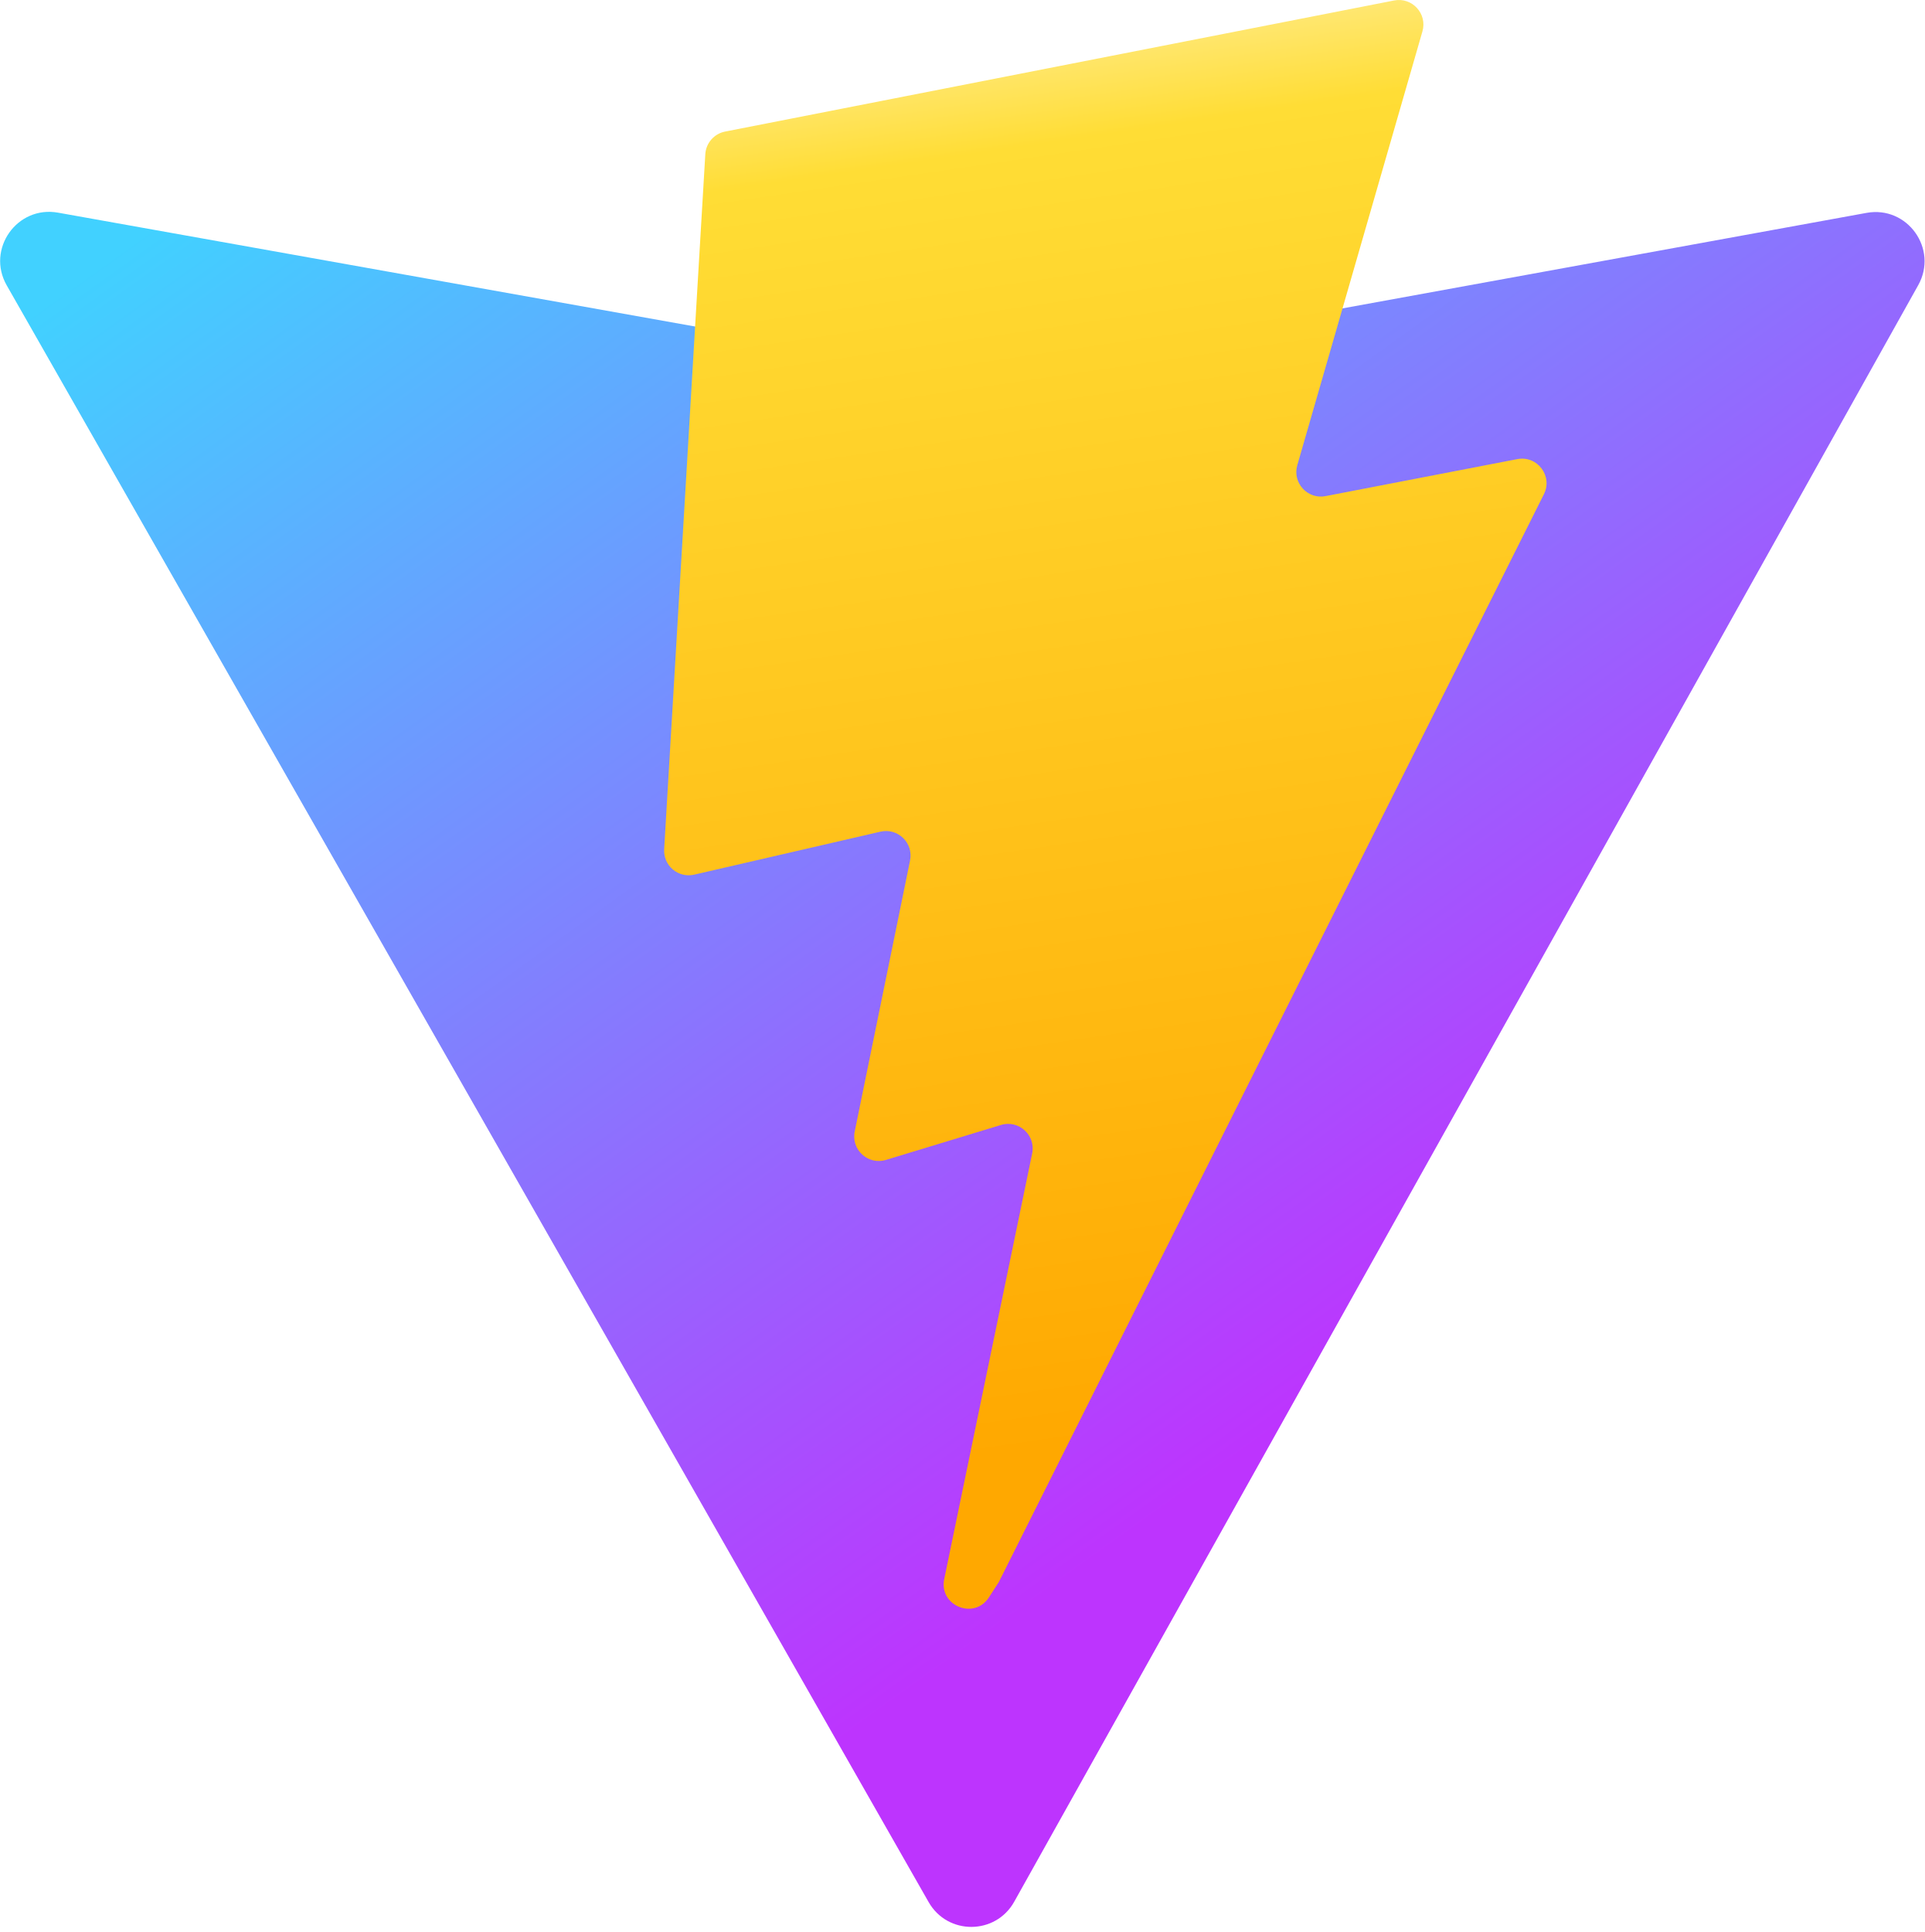
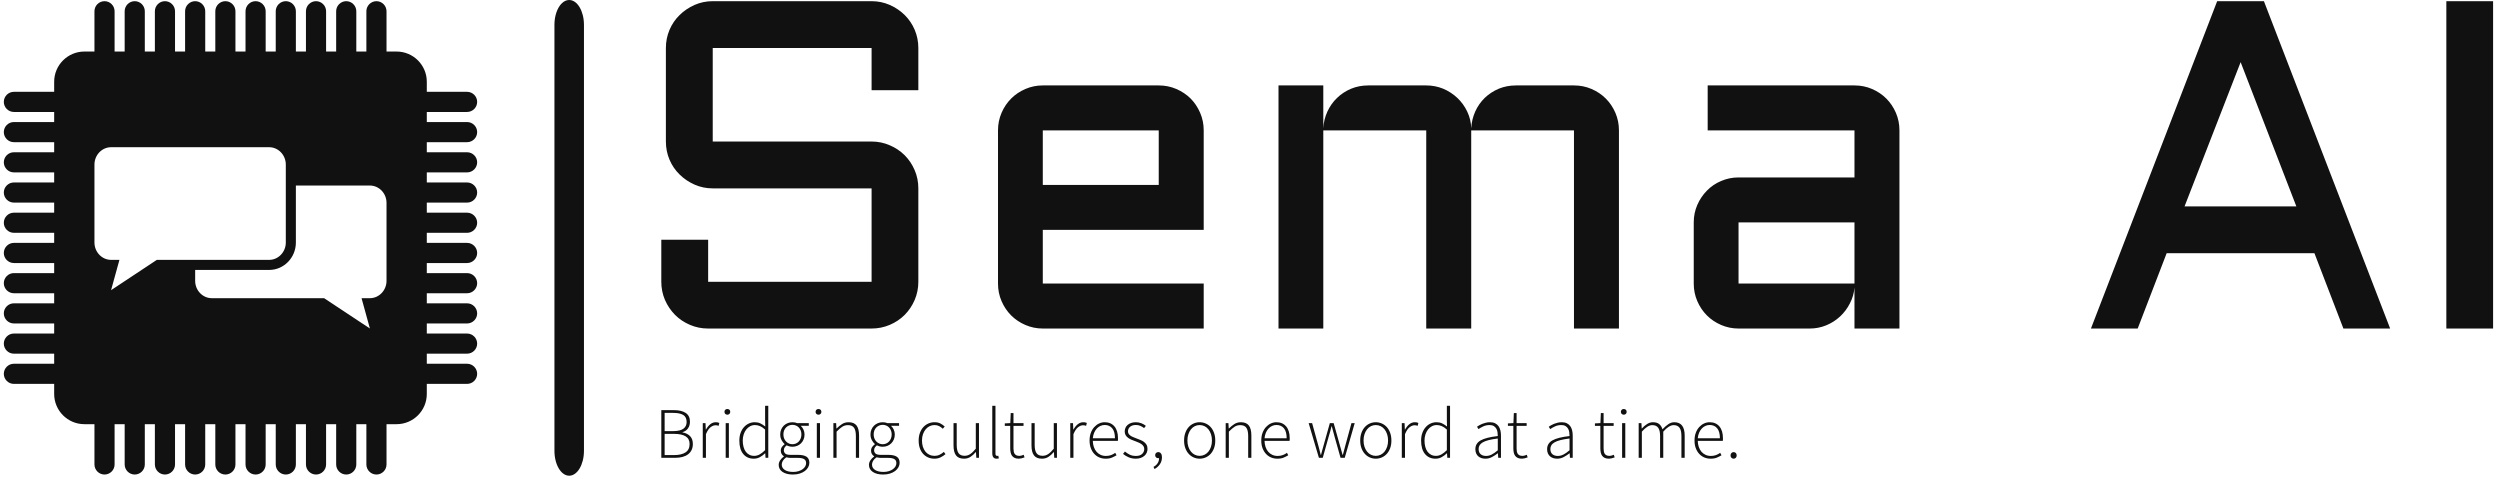
- <svg xmlns="http://www.w3.org/2000/svg" aria-hidden="true" role="img" class="iconify iconify--logos" width="31.88" height="32" preserveAspectRatio="xMidYMid meet" viewBox="0 0 256 257">
-   <defs>
-     <linearGradient id="IconifyId1813088fe1fbc01fb466" x1="-.828%" x2="57.636%" y1="7.652%" y2="78.411%">
-       <stop offset="0%" stop-color="#41D1FF" />
-       <stop offset="100%" stop-color="#BD34FE" />
-     </linearGradient>
-     <linearGradient id="IconifyId1813088fe1fbc01fb467" x1="43.376%" x2="50.316%" y1="2.242%" y2="89.03%">
-       <stop offset="0%" stop-color="#FFEA83" />
-       <stop offset="8.333%" stop-color="#FFDD35" />
-       <stop offset="100%" stop-color="#FFA800" />
-     </linearGradient>
-   </defs>
-   <path fill="url(#IconifyId1813088fe1fbc01fb466)" d="M255.153 37.938L134.897 252.976c-2.483 4.44-8.862 4.466-11.382.048L.875 37.958c-2.746-4.814 1.371-10.646 6.827-9.67l120.385 21.517a6.537 6.537 0 0 0 2.322-.004l117.867-21.483c5.438-.991 9.574 4.796 6.877 9.62Z" />
-   <path fill="url(#IconifyId1813088fe1fbc01fb467)" d="M185.432.063L96.44 17.501a3.268 3.268 0 0 0-2.634 3.014l-5.474 92.456a3.268 3.268 0 0 0 3.997 3.378l24.777-5.718c2.318-.535 4.413 1.507 3.936 3.838l-7.361 36.047c-.495 2.426 1.782 4.5 4.151 3.78l15.304-4.649c2.372-.72 4.652 1.36 4.15 3.788l-11.698 56.621c-.732 3.542 3.979 5.473 5.943 2.437l1.313-2.028l72.516-144.72c1.215-2.423-.88-5.186-3.54-4.672l-25.505 4.922c-2.396.462-4.435-1.77-3.759-4.114l16.646-57.705c.677-2.35-1.37-4.583-3.769-4.113Z" />
+ <svg xmlns="http://www.w3.org/2000/svg" version="1.1" width="1500" height="287" viewBox="0 0 1500 287">
+   <g transform="matrix(1,0,0,1,-0.9090909,-0.7853381)">
+     <svg viewBox="0 0 396 76" data-background-color="#ffffff" preserveAspectRatio="xMidYMid meet" height="287" width="1500">
+       <g id="tight-bounds" transform="matrix(1,0,0,1,0.24,0.2079641)">
+         <svg viewBox="0 0 395.52 75.584" height="75.584" width="395.52">
+           <g>
+             <svg viewBox="0 0 537.462 102.709" height="75.584" width="395.52">
+               <g>
+                 <rect width="6.374" height="102.709" x="118.883" y="0" fill="#111111" opacity="1" stroke-width="0" stroke="transparent" fill-opacity="1" class="rect-yte-0" data-fill-palette-color="primary" rx="1%" id="yte-0" data-palette-color="#111111" />
+               </g>
+               <g transform="matrix(1,0,0,1,141.9417,0.2554955)">
+                 <svg viewBox="0 0 395.52 102.198" height="102.198" width="395.52">
+                   <g id="textblocktransform">
+                     <svg viewBox="0 0 395.52 102.198" height="102.198" width="395.52" id="textblock">
+                       <g>
+                         <svg viewBox="0 0 395.52 70.676" height="70.676" width="395.52">
+                           <g transform="matrix(1,0,0,1,0,0)">
+                             <svg width="395.52" viewBox="4 -35.01 195.91 35.01" height="70.676" data-palette-color="#111111">
+                               <path d="M26.49-14.99L9.5-14.99Q8.47-14.99 7.56-15.39 6.64-15.8 5.96-16.47 5.27-17.14 4.88-18.05 4.49-18.97 4.49-20L4.49-20 4.49-30Q4.49-31.03 4.88-31.95 5.27-32.86 5.96-33.53 6.64-34.2 7.56-34.61 8.47-35.01 9.5-35.01L9.5-35.01 26.49-35.01Q27.51-35.01 28.43-34.61 29.35-34.2 30.03-33.53 30.71-32.86 31.1-31.95 31.49-31.03 31.49-30L31.49-30 31.49-25.49 26.49-25.49 26.49-30 9.5-30 9.5-20 26.49-20Q27.51-20 28.43-19.6 29.35-19.21 30.03-18.53 30.71-17.85 31.1-16.93 31.49-16.02 31.49-14.99L31.49-14.99 31.49-5Q31.49-3.98 31.1-3.06 30.71-2.15 30.03-1.46 29.35-0.78 28.43-0.39 27.51 0 26.49 0L26.49 0 9.01 0Q7.98 0 7.07-0.39 6.15-0.78 5.47-1.46 4.79-2.15 4.39-3.06 4-3.98 4-5L4-5 4-9.5 9.01-9.5 9.01-5 26.49-5 26.49-14.99ZM62.01-21.19L62.01-10.55 44.8-10.55 44.8-4.81 62.01-4.81 62.01 0 44.8 0Q43.82 0 42.94-0.38 42.06-0.76 41.42-1.4 40.77-2.05 40.39-2.93 40.01-3.81 40.01-4.81L40.01-4.81 40.01-21.19Q40.01-22.19 40.39-23.07 40.77-23.95 41.42-24.6 42.06-25.24 42.94-25.62 43.82-26 44.8-26L44.8-26 57.2-26Q58.2-26 59.08-25.62 59.96-25.24 60.61-24.6 61.25-23.95 61.63-23.07 62.01-22.19 62.01-21.19L62.01-21.19ZM57.2-21.19L44.8-21.19 44.8-15.36 57.2-15.36 57.2-21.19ZM101.61-21.19L90.62-21.19 90.62 0 85.81 0 85.81-21.19 74.8-21.19 74.8 0 70.01 0 70.01-26 74.8-26 74.8-21.41Q74.85-22.36 75.24-23.21 75.63-24.05 76.28-24.67 76.92-25.29 77.78-25.65 78.63-26 79.61-26L79.61-26 85.81-26Q86.76-26 87.62-25.65 88.47-25.29 89.13-24.67 89.79-24.05 90.19-23.21 90.6-22.36 90.62-21.41L90.62-21.41Q90.67-22.36 91.05-23.21 91.43-24.05 92.07-24.67 92.72-25.29 93.57-25.65 94.43-26 95.41-26L95.41-26 101.61-26Q102.61-26 103.49-25.62 104.37-25.24 105.01-24.6 105.66-23.95 106.04-23.07 106.42-22.19 106.42-21.19L106.42-21.19 106.42 0 101.61 0 101.61-21.19ZM114.42-4.81L114.42-11.35Q114.42-12.35 114.8-13.22 115.18-14.09 115.83-14.75 116.47-15.41 117.35-15.78 118.23-16.16 119.21-16.16L119.21-16.16 131.61-16.16 131.61-21.19 115.91-21.19 115.91-26 131.61-26Q132.61-26 133.49-25.62 134.37-25.24 135.01-24.6 135.66-23.95 136.04-23.07 136.42-22.19 136.42-21.19L136.42-21.19 136.42 0 131.61 0 131.61-4.39Q131.54-3.49 131.12-2.69 130.71-1.88 130.06-1.28 129.41-0.68 128.58-0.34 127.75 0 126.82 0L126.82 0 119.21 0Q118.23 0 117.35-0.38 116.47-0.76 115.83-1.4 115.18-2.05 114.8-2.93 114.42-3.81 114.42-4.81L114.42-4.81ZM119.21-11.35L119.21-4.81 131.61-4.81 131.61-11.35 119.21-11.35ZM170.4-35.01L175.4-35.01 188.9 0 183.9 0 180.8-8.06 165-8.06 161.9 0 156.9 0 170.4-35.01ZM172.91-28.49L166.91-13.06 178.87-13.06 172.91-28.49ZM194.91-35.01L199.91-35.01 199.91 0 194.91 0 194.91-35.01Z" opacity="1" transform="matrix(1,0,0,1,0,0)" fill="#111111" class="wordmark-text-0" data-fill-palette-color="primary" id="text-0" />
+                             </svg>
+                           </g>
+                         </svg>
+                       </g>
+                       <g transform="matrix(1,0,0,1,0,87.36103)">
+                         <svg viewBox="0 0 232.21 14.837" height="14.837" width="232.21">
+                           <g transform="matrix(1,0,0,1,0,0)">
+                             <svg width="232.21" viewBox="4.85 -35.95 743.31 47.5" height="14.837" data-palette-color="#111111">
+                               <path d="M14.4 0L4.85 0 4.85-32.95 13.75-32.95Q18.75-32.95 21.7-31.03 24.65-29.1 24.65-24.95L24.65-24.95Q24.65-22.35 23.35-20.43 22.05-18.5 19.55-17.75L19.55-17.75 19.55-17.55Q22.75-17 24.7-15.03 26.65-13.05 26.65-9.6L26.65-9.6Q26.65-7.2 25.78-5.4 24.9-3.6 23.3-2.4 21.7-1.2 19.45-0.6 17.2 0 14.4 0L14.4 0ZM7.15-31.05L7.15-18.45 12.85-18.45Q17.9-18.45 20.13-20.13 22.35-21.8 22.35-24.7L22.35-24.7Q22.35-28.2 20-29.63 17.65-31.05 13.1-31.05L13.1-31.05 7.15-31.05ZM7.15-16.55L7.15-1.9 13.8-1.9Q18.75-1.9 21.58-3.75 24.4-5.6 24.4-9.55L24.4-9.55Q24.4-13.15 21.65-14.85 18.9-16.55 13.8-16.55L13.8-16.55 7.15-16.55ZM35.7 0L33.5 0 33.5-24 35.4-24 35.6-19.55 35.75-19.55Q36.95-21.8 38.67-23.2 40.4-24.6 42.55-24.6L42.55-24.6Q43.25-24.6 43.8-24.5 44.35-24.4 44.95-24.1L44.95-24.1 44.45-22.1Q43.85-22.35 43.4-22.43 42.95-22.5 42.25-22.5L42.25-22.5Q40.65-22.5 38.87-21.13 37.1-19.75 35.7-16.35L35.7-16.35 35.7 0ZM51.55 0L49.35 0 49.35-24 51.55-24 51.55 0ZM50.5-29.8L50.5-29.8Q49.65-29.8 49.07-30.35 48.5-30.9 48.5-31.75L48.5-31.75Q48.5-32.7 49.07-33.23 49.65-33.75 50.5-33.75L50.5-33.75Q51.35-33.75 51.92-33.23 52.5-32.7 52.5-31.75L52.5-31.75Q52.5-30.9 51.92-30.35 51.35-29.8 50.5-29.8ZM68.74 0.6L68.74 0.6Q64.19 0.6 61.49-2.63 58.79-5.85 58.79-11.95L58.79-11.95Q58.79-14.85 59.64-17.2 60.49-19.55 61.97-21.2 63.44-22.85 65.37-23.73 67.29-24.6 69.44-24.6L69.44-24.6Q71.64-24.6 73.27-23.83 74.89-23.05 76.69-21.65L76.69-21.65 76.59-26.05 76.59-35.95 78.79-35.95 78.79 0 76.89 0 76.69-3.1 76.54-3.1Q75.09-1.65 73.12-0.53 71.14 0.6 68.74 0.6ZM69.04-1.35L69.04-1.35Q71.04-1.35 72.87-2.38 74.69-3.4 76.59-5.3L76.59-5.3 76.59-19.55Q74.69-21.25 73.02-21.95 71.34-22.65 69.59-22.65L69.59-22.65Q67.79-22.65 66.24-21.83 64.69-21 63.57-19.58 62.44-18.15 61.79-16.18 61.14-14.2 61.14-11.95L61.14-11.95Q61.14-9.55 61.67-7.6 62.19-5.65 63.19-4.28 64.19-2.9 65.67-2.13 67.14-1.35 69.04-1.35ZM95.84 11.55L95.84 11.55Q91.29 11.55 88.64 9.75 85.99 7.95 85.99 4.9L85.99 4.9Q85.99 3.3 86.94 1.8 87.89 0.3 89.54-0.9L89.54-0.9 89.54-1.1Q88.64-1.65 88.04-2.6 87.44-3.55 87.44-4.95L87.44-4.95Q87.44-6.55 88.34-7.68 89.24-8.8 90.04-9.35L90.04-9.35 90.04-9.55Q88.89-10.55 87.97-12.25 87.04-13.95 87.04-16.15L87.04-16.15Q87.04-18 87.69-19.55 88.34-21.1 89.49-22.23 90.64-23.35 92.19-23.98 93.74-24.6 95.49-24.6L95.49-24.6Q96.49-24.6 97.29-24.43 98.09-24.25 98.64-24L98.64-24 106.79-24 106.79-22.15 101.19-22.15Q102.34-21.15 103.09-19.58 103.84-18 103.84-16.1L103.84-16.1Q103.84-14.25 103.19-12.7 102.54-11.15 101.42-10.03 100.29-8.9 98.77-8.28 97.24-7.65 95.49-7.65L95.49-7.65Q94.49-7.65 93.42-7.9 92.34-8.15 91.49-8.65L91.49-8.65Q90.69-8 90.12-7.2 89.54-6.4 89.54-5.2L89.54-5.2Q89.54-3.9 90.49-2.98 91.44-2.05 94.14-2.05L94.14-2.05 99.29-2.05Q103.34-2.05 105.27-0.73 107.19 0.6 107.19 3.45L107.19 3.45Q107.19 5 106.39 6.48 105.59 7.95 104.12 9.08 102.64 10.2 100.54 10.88 98.44 11.55 95.84 11.55ZM95.49-9.4L95.49-9.4Q96.74-9.4 97.87-9.88 98.99-10.35 99.84-11.25 100.69-12.15 101.19-13.4 101.69-14.65 101.69-16.15L101.69-16.15Q101.69-17.65 101.19-18.9 100.69-20.15 99.87-21 99.04-21.85 97.89-22.33 96.74-22.8 95.49-22.8L95.49-22.8Q94.19-22.8 93.07-22.33 91.94-21.85 91.09-21 90.24-20.15 89.74-18.93 89.24-17.7 89.24-16.15L89.24-16.15Q89.24-14.65 89.74-13.4 90.24-12.15 91.12-11.25 91.99-10.35 93.12-9.88 94.24-9.4 95.49-9.4ZM96.09 9.75L96.09 9.75Q98.09 9.75 99.74 9.22 101.39 8.7 102.54 7.85 103.69 7 104.32 5.93 104.94 4.85 104.94 3.7L104.94 3.7Q104.94 1.7 103.52 0.88 102.09 0.05 99.39 0.05L99.39 0.05 94.24 0.05Q93.84 0.05 93.02-0.03 92.19-0.1 91.24-0.35L91.24-0.35Q89.59 0.8 88.84 2.1 88.09 3.4 88.09 4.7L88.09 4.7Q88.09 6.95 90.17 8.35 92.24 9.75 96.09 9.75ZM114.54 0L112.34 0 112.34-24 114.54-24 114.54 0ZM113.49-29.8L113.49-29.8Q112.64-29.8 112.06-30.35 111.49-30.9 111.49-31.75L111.49-31.75Q111.49-32.7 112.06-33.23 112.64-33.75 113.49-33.75L113.49-33.75Q114.34-33.75 114.91-33.23 115.49-32.7 115.49-31.75L115.49-31.75Q115.49-30.9 114.91-30.35 114.34-29.8 113.49-29.8ZM125.99 0L123.79 0 123.79-24 125.69-24 125.89-20.3 126.04-20.3Q127.89-22.15 129.84-23.38 131.79-24.6 134.29-24.6L134.29-24.6Q138.04-24.6 139.79-22.35 141.54-20.1 141.54-15.4L141.54-15.4 141.54 0 139.34 0 139.34-15.1Q139.34-18.95 138.06-20.78 136.79-22.6 133.84-22.6L133.84-22.6Q131.69-22.6 129.94-21.48 128.19-20.35 125.99-18.1L125.99-18.1 125.99 0ZM158.23 11.55L158.23 11.55Q153.68 11.55 151.03 9.75 148.38 7.95 148.38 4.9L148.38 4.9Q148.38 3.3 149.33 1.8 150.28 0.3 151.93-0.9L151.93-0.9 151.93-1.1Q151.03-1.65 150.43-2.6 149.83-3.55 149.83-4.95L149.83-4.95Q149.83-6.55 150.73-7.68 151.63-8.8 152.43-9.35L152.43-9.35 152.43-9.55Q151.28-10.55 150.36-12.25 149.43-13.95 149.43-16.15L149.43-16.15Q149.43-18 150.08-19.55 150.73-21.1 151.88-22.23 153.03-23.35 154.58-23.98 156.13-24.6 157.88-24.6L157.88-24.6Q158.88-24.6 159.68-24.43 160.48-24.25 161.03-24L161.03-24 169.18-24 169.18-22.15 163.58-22.15Q164.73-21.15 165.48-19.58 166.23-18 166.23-16.1L166.23-16.1Q166.23-14.25 165.58-12.7 164.93-11.15 163.81-10.03 162.68-8.9 161.16-8.28 159.63-7.65 157.88-7.65L157.88-7.65Q156.88-7.65 155.81-7.9 154.73-8.15 153.88-8.65L153.88-8.65Q153.08-8 152.51-7.2 151.93-6.4 151.93-5.2L151.93-5.2Q151.93-3.9 152.88-2.98 153.83-2.05 156.53-2.05L156.53-2.05 161.68-2.05Q165.73-2.05 167.66-0.73 169.58 0.6 169.58 3.45L169.58 3.45Q169.58 5 168.78 6.48 167.98 7.95 166.51 9.08 165.03 10.2 162.93 10.88 160.83 11.55 158.23 11.55ZM157.88-9.4L157.88-9.4Q159.13-9.4 160.26-9.88 161.38-10.35 162.23-11.25 163.08-12.15 163.58-13.4 164.08-14.65 164.08-16.15L164.08-16.15Q164.08-17.65 163.58-18.9 163.08-20.15 162.26-21 161.43-21.85 160.28-22.33 159.13-22.8 157.88-22.8L157.88-22.8Q156.58-22.8 155.46-22.33 154.33-21.85 153.48-21 152.63-20.15 152.13-18.93 151.63-17.7 151.63-16.15L151.63-16.15Q151.63-14.65 152.13-13.4 152.63-12.15 153.51-11.25 154.38-10.35 155.51-9.88 156.63-9.4 157.88-9.4ZM158.48 9.75L158.48 9.75Q160.48 9.75 162.13 9.22 163.78 8.7 164.93 7.85 166.08 7 166.71 5.93 167.33 4.85 167.33 3.7L167.33 3.7Q167.33 1.7 165.91 0.88 164.48 0.05 161.78 0.05L161.78 0.05 156.63 0.05Q156.23 0.05 155.41-0.03 154.58-0.1 153.63-0.35L153.63-0.35Q151.98 0.8 151.23 2.1 150.48 3.4 150.48 4.7L150.48 4.7Q150.48 6.95 152.56 8.35 154.63 9.75 158.48 9.75ZM193.63 0.6L193.63 0.6Q191.28 0.6 189.3-0.25 187.33-1.1 185.85-2.7 184.38-4.3 183.55-6.63 182.73-8.95 182.73-11.95L182.73-11.95Q182.73-14.95 183.63-17.32 184.53-19.7 186.03-21.3 187.53-22.9 189.5-23.75 191.48-24.6 193.68-24.6L193.68-24.6Q196.18-24.6 197.83-23.7 199.48-22.8 200.73-21.65L200.73-21.65 199.43-20.1Q198.28-21.2 196.88-21.93 195.48-22.65 193.73-22.65L193.73-22.65Q191.88-22.65 190.3-21.88 188.73-21.1 187.55-19.68 186.38-18.25 185.7-16.3 185.03-14.35 185.03-11.95L185.03-11.95Q185.03-9.6 185.65-7.65 186.28-5.7 187.4-4.3 188.53-2.9 190.15-2.13 191.78-1.35 193.73-1.35L193.73-1.35Q195.63-1.35 197.25-2.15 198.88-2.95 200.13-4.1L200.13-4.1 201.28-2.55Q199.73-1.2 197.83-0.3 195.93 0.6 193.63 0.6ZM214.08 0.6L214.08 0.6Q210.33 0.6 208.58-1.65 206.83-3.9 206.83-8.6L206.83-8.6 206.83-24 209.03-24 209.03-8.9Q209.03-5.05 210.3-3.23 211.58-1.4 214.48-1.4L214.48-1.4Q216.63-1.4 218.38-2.58 220.13-3.75 222.23-6.3L222.23-6.3 222.23-24 224.43-24 224.43 0 222.58 0 222.33-4 222.23-4Q220.48-1.9 218.53-0.65 216.58 0.6 214.08 0.6ZM236.57 0.6L236.57 0.6Q233.62 0.6 233.62-3.2L233.62-3.2 233.62-35.95 235.82-35.95 235.82-2.9Q235.82-2.1 236.12-1.73 236.42-1.35 236.87-1.35L236.87-1.35Q237.02-1.35 237.2-1.35 237.37-1.35 237.77-1.45L237.77-1.45 238.17 0.35Q237.82 0.45 237.47 0.53 237.12 0.6 236.57 0.6ZM252.02 0.6L252.02 0.6Q250.27 0.6 249.12 0.08 247.97-0.45 247.27-1.4 246.57-2.35 246.3-3.7 246.02-5.05 246.02-6.65L246.02-6.65 246.02-22.1 242.27-22.1 242.27-23.8 246.07-24 246.37-30.95 248.27-30.95 248.27-24 255.22-24 255.22-22.1 248.27-22.1 248.27-6.45Q248.27-5.3 248.45-4.38 248.62-3.45 249.07-2.78 249.52-2.1 250.3-1.73 251.07-1.35 252.32-1.35L252.32-1.35Q253.02-1.35 253.85-1.58 254.67-1.8 255.32-2.1L255.32-2.1 255.92-0.3Q254.87 0.1 253.82 0.35 252.77 0.6 252.02 0.6ZM267.97 0.6L267.97 0.6Q264.22 0.6 262.47-1.65 260.72-3.9 260.72-8.6L260.72-8.6 260.72-24 262.92-24 262.92-8.9Q262.92-5.05 264.19-3.23 265.47-1.4 268.37-1.4L268.37-1.4Q270.52-1.4 272.27-2.58 274.02-3.75 276.12-6.3L276.12-6.3 276.12-24 278.32-24 278.32 0 276.47 0 276.22-4 276.12-4Q274.37-1.9 272.42-0.65 270.47 0.6 267.97 0.6ZM289.72 0L287.52 0 287.52-24 289.42-24 289.62-19.55 289.77-19.55Q290.97-21.8 292.69-23.2 294.42-24.6 296.56-24.6L296.56-24.6Q297.27-24.6 297.81-24.5 298.37-24.4 298.97-24.1L298.97-24.1 298.47-22.1Q297.87-22.35 297.42-22.43 296.97-22.5 296.27-22.5L296.27-22.5Q294.67-22.5 292.89-21.13 291.12-19.75 289.72-16.35L289.72-16.35 289.72 0ZM311.96 0.6L311.96 0.6Q309.66 0.6 307.64-0.25 305.61-1.1 304.11-2.73 302.61-4.35 301.74-6.68 300.86-9 300.86-11.95L300.86-11.95Q300.86-14.9 301.74-17.25 302.61-19.6 304.09-21.23 305.56-22.85 307.44-23.73 309.31-24.6 311.31-24.6L311.31-24.6Q315.61-24.6 318.06-21.7 320.51-18.8 320.51-13.5L320.51-13.5Q320.51-13.05 320.51-12.6 320.51-12.15 320.41-11.7L320.41-11.7 303.11-11.7Q303.16-9.45 303.81-7.53 304.46-5.6 305.64-4.23 306.81-2.85 308.46-2.08 310.11-1.3 312.16-1.3L312.16-1.3Q314.11-1.3 315.69-1.88 317.26-2.45 318.61-3.45L318.61-3.45 319.51-1.75Q318.06-0.9 316.34-0.15 314.61 0.6 311.96 0.6ZM303.11-13.5L303.11-13.5 318.41-13.5Q318.41-18.15 316.51-20.43 314.61-22.7 311.36-22.7L311.36-22.7Q309.81-22.7 308.41-22.08 307.01-21.45 305.89-20.25 304.76-19.05 304.04-17.35 303.31-15.65 303.11-13.5ZM332.81 0.6L332.81 0.6Q330.11 0.6 327.86-0.38 325.61-1.35 324.01-2.7L324.01-2.7 325.31-4.35Q326.86-3.05 328.61-2.18 330.36-1.3 332.96-1.3L332.96-1.3Q335.81-1.3 337.24-2.73 338.66-4.15 338.66-6.05L338.66-6.05Q338.66-7.15 338.14-8 337.61-8.85 336.76-9.45 335.91-10.05 334.89-10.5 333.86-10.95 332.81-11.35L332.81-11.35Q331.46-11.85 330.09-12.4 328.71-12.95 327.61-13.73 326.51-14.5 325.84-15.58 325.16-16.65 325.16-18.2L325.16-18.2Q325.16-19.5 325.66-20.68 326.16-21.85 327.16-22.73 328.16-23.6 329.59-24.1 331.01-24.6 332.91-24.6L332.91-24.6Q334.81-24.6 336.64-23.9 338.46-23.2 339.76-22.1L339.76-22.1 338.56-20.55Q337.36-21.45 336.01-22.08 334.66-22.7 332.81-22.7L332.81-22.7Q331.41-22.7 330.41-22.33 329.41-21.95 328.74-21.35 328.06-20.75 327.74-19.95 327.41-19.15 327.41-18.35L327.41-18.35Q327.41-17.3 327.89-16.57 328.36-15.85 329.16-15.3 329.96-14.75 330.99-14.33 332.01-13.9 333.06-13.5L333.06-13.5Q334.46-12.95 335.86-12.4 337.26-11.85 338.39-11.05 339.51-10.25 340.21-9.08 340.91-7.9 340.91-6.15L340.91-6.15Q340.91-4.8 340.39-3.58 339.86-2.35 338.81-1.43 337.76-0.5 336.26 0.05 334.76 0.6 332.81 0.6ZM345.76 7.75L345.76 7.75 345.06 6.25Q346.81 5.35 347.86 3.8 348.91 2.25 348.91 0.2L348.91 0.2Q348.71 0.25 348.31 0.25L348.31 0.25Q347.46 0.25 346.83-0.3 346.21-0.85 346.21-1.85L346.21-1.85Q346.21-2.85 346.86-3.4 347.51-3.95 348.36-3.95L348.36-3.95Q349.51-3.95 350.21-3 350.91-2.05 350.91-0.4L350.91-0.4Q350.91 2.35 349.46 4.45 348.01 6.55 345.76 7.75ZM376.95 0.6L376.95 0.6Q374.8 0.6 372.85-0.25 370.9-1.1 369.43-2.7 367.95-4.3 367.08-6.63 366.2-8.95 366.2-11.95L366.2-11.95Q366.2-14.95 367.08-17.32 367.95-19.7 369.43-21.3 370.9-22.9 372.85-23.75 374.8-24.6 376.95-24.6L376.95-24.6Q379.1-24.6 381.08-23.75 383.05-22.9 384.53-21.3 386-19.7 386.88-17.32 387.75-14.95 387.75-11.95L387.75-11.95Q387.75-8.95 386.88-6.63 386-4.3 384.53-2.7 383.05-1.1 381.08-0.25 379.1 0.6 376.95 0.6ZM376.95-1.35L376.95-1.35Q378.75-1.35 380.33-2.13 381.9-2.9 383.03-4.3 384.15-5.7 384.8-7.65 385.45-9.6 385.45-11.95L385.45-11.95Q385.45-14.35 384.8-16.3 384.15-18.25 383.03-19.68 381.9-21.1 380.33-21.88 378.75-22.65 376.95-22.65L376.95-22.65Q375.15-22.65 373.6-21.88 372.05-21.1 370.93-19.68 369.8-18.25 369.15-16.3 368.5-14.35 368.5-11.95L368.5-11.95Q368.5-9.6 369.15-7.65 369.8-5.7 370.93-4.3 372.05-2.9 373.6-2.13 375.15-1.35 376.95-1.35ZM397.15 0L394.95 0 394.95-24 396.85-24 397.05-20.3 397.2-20.3Q399.05-22.15 401-23.38 402.95-24.6 405.45-24.6L405.45-24.6Q409.2-24.6 410.95-22.35 412.7-20.1 412.7-15.4L412.7-15.4 412.7 0 410.5 0 410.5-15.1Q410.5-18.95 409.23-20.78 407.95-22.6 405-22.6L405-22.6Q402.85-22.6 401.1-21.48 399.35-20.35 397.15-18.1L397.15-18.1 397.15 0ZM430.65 0.6L430.65 0.6Q428.35 0.6 426.32-0.25 424.3-1.1 422.8-2.73 421.3-4.35 420.42-6.68 419.55-9 419.55-11.95L419.55-11.95Q419.55-14.9 420.42-17.25 421.3-19.6 422.77-21.23 424.25-22.85 426.12-23.73 428-24.6 430-24.6L430-24.6Q434.3-24.6 436.75-21.7 439.2-18.8 439.2-13.5L439.2-13.5Q439.2-13.05 439.2-12.6 439.2-12.15 439.1-11.7L439.1-11.7 421.8-11.7Q421.85-9.45 422.5-7.53 423.15-5.6 424.32-4.23 425.5-2.85 427.15-2.08 428.8-1.3 430.85-1.3L430.85-1.3Q432.8-1.3 434.37-1.88 435.95-2.45 437.3-3.45L437.3-3.45 438.2-1.75Q436.75-0.9 435.02-0.15 433.3 0.6 430.65 0.6ZM421.8-13.5L421.8-13.5 437.1-13.5Q437.1-18.15 435.2-20.43 433.3-22.7 430.05-22.7L430.05-22.7Q428.5-22.7 427.1-22.08 425.7-21.45 424.57-20.25 423.45-19.05 422.72-17.35 422-15.65 421.8-13.5ZM462.04 0L459.39 0 452.29-24 454.69-24 458.99-8.45Q459.44-6.8 459.84-5.23 460.24-3.65 460.64-2.05L460.64-2.05 460.84-2.05Q461.24-3.65 461.69-5.23 462.14-6.8 462.59-8.45L462.59-8.45 466.94-24 469.59-24 473.94-8.45Q474.39-6.8 474.84-5.23 475.29-3.65 475.74-2.05L475.74-2.05 475.94-2.05Q476.34-3.65 476.79-5.23 477.24-6.8 477.64-8.45L477.64-8.45 481.89-24 484.14-24 477.24 0 474.34 0 470.14-14.9Q469.59-16.65 469.22-18.32 468.84-20 468.29-21.75L468.29-21.75 468.09-21.75Q467.69-20 467.22-18.28 466.74-16.55 466.19-14.8L466.19-14.8 462.04 0ZM498.69 0.6L498.69 0.6Q496.54 0.6 494.59-0.25 492.64-1.1 491.17-2.7 489.69-4.3 488.82-6.63 487.94-8.95 487.94-11.95L487.94-11.95Q487.94-14.95 488.82-17.32 489.69-19.7 491.17-21.3 492.64-22.9 494.59-23.75 496.54-24.6 498.69-24.6L498.69-24.6Q500.84-24.6 502.82-23.75 504.79-22.9 506.27-21.3 507.74-19.7 508.62-17.32 509.49-14.95 509.49-11.95L509.49-11.95Q509.49-8.95 508.62-6.63 507.74-4.3 506.27-2.7 504.79-1.1 502.82-0.25 500.84 0.6 498.69 0.6ZM498.69-1.35L498.69-1.35Q500.49-1.35 502.07-2.13 503.64-2.9 504.77-4.3 505.89-5.7 506.54-7.65 507.19-9.6 507.19-11.95L507.19-11.95Q507.19-14.35 506.54-16.3 505.89-18.25 504.77-19.68 503.64-21.1 502.07-21.88 500.49-22.65 498.69-22.65L498.69-22.65Q496.89-22.65 495.34-21.88 493.79-21.1 492.67-19.68 491.54-18.25 490.89-16.3 490.24-14.35 490.24-11.95L490.24-11.95Q490.24-9.6 490.89-7.65 491.54-5.7 492.67-4.3 493.79-2.9 495.34-2.13 496.89-1.35 498.69-1.35ZM518.89 0L516.69 0 516.69-24 518.59-24 518.79-19.55 518.94-19.55Q520.14-21.8 521.86-23.2 523.59-24.6 525.74-24.6L525.74-24.6Q526.44-24.6 526.99-24.5 527.54-24.4 528.14-24.1L528.14-24.1 527.64-22.1Q527.04-22.35 526.59-22.43 526.14-22.5 525.44-22.5L525.44-22.5Q523.84-22.5 522.06-21.13 520.29-19.75 518.89-16.35L518.89-16.35 518.89 0ZM539.98 0.6L539.98 0.6Q535.43 0.6 532.73-2.63 530.03-5.85 530.03-11.95L530.03-11.95Q530.03-14.85 530.88-17.2 531.73-19.55 533.21-21.2 534.68-22.85 536.61-23.73 538.53-24.6 540.68-24.6L540.68-24.6Q542.88-24.6 544.51-23.83 546.13-23.05 547.93-21.65L547.93-21.65 547.83-26.05 547.83-35.95 550.03-35.95 550.03 0 548.13 0 547.93-3.1 547.78-3.1Q546.33-1.65 544.36-0.53 542.38 0.6 539.98 0.6ZM540.28-1.35L540.28-1.35Q542.28-1.35 544.11-2.38 545.93-3.4 547.83-5.3L547.83-5.3 547.83-19.55Q545.93-21.25 544.26-21.95 542.58-22.65 540.83-22.65L540.83-22.65Q539.03-22.65 537.48-21.83 535.93-21 534.81-19.58 533.68-18.15 533.03-16.18 532.38-14.2 532.38-11.95L532.38-11.95Q532.38-9.55 532.91-7.6 533.43-5.65 534.43-4.28 535.43-2.9 536.91-2.13 538.38-1.35 540.28-1.35ZM574.48 0.6L574.48 0.6Q573.03 0.6 571.78 0.2 570.53-0.2 569.58-1 568.63-1.8 568.08-3.05 567.53-4.3 567.53-6L567.53-6Q567.53-10 571.25-12.08 574.98-14.15 583.03-15.05L583.03-15.05Q583.03-16.4 582.83-17.78 582.63-19.15 581.98-20.23 581.33-21.3 580.23-21.98 579.13-22.65 577.33-22.65L577.33-22.65Q574.93-22.65 572.93-21.7 570.93-20.75 569.68-19.85L569.68-19.85 568.68-21.5Q569.33-21.95 570.25-22.5 571.18-23.05 572.33-23.5 573.48-23.95 574.83-24.28 576.18-24.6 577.63-24.6L577.63-24.6Q579.73-24.6 581.18-23.88 582.63-23.15 583.53-21.9 584.43-20.65 584.83-18.98 585.23-17.3 585.23-15.35L585.23-15.35 585.23 0 583.33 0 583.13-3.1 582.98-3.1Q581.13-1.65 579-0.53 576.88 0.6 574.48 0.6ZM574.88-1.3L574.88-1.3Q576.98-1.3 578.88-2.3 580.78-3.3 583.03-5.2L583.03-5.2 583.03-13.35Q579.33-12.9 576.78-12.25 574.23-11.6 572.68-10.7 571.13-9.8 570.45-8.65 569.78-7.5 569.78-6.1L569.78-6.1Q569.78-4.8 570.18-3.9 570.58-3 571.28-2.43 571.98-1.85 572.9-1.58 573.83-1.3 574.88-1.3ZM599.78 0.6L599.78 0.6Q598.03 0.6 596.88 0.08 595.73-0.45 595.03-1.4 594.33-2.35 594.05-3.7 593.78-5.05 593.78-6.65L593.78-6.65 593.78-22.1 590.03-22.1 590.03-23.8 593.83-24 594.13-30.95 596.03-30.95 596.03-24 602.98-24 602.98-22.1 596.03-22.1 596.03-6.45Q596.03-5.3 596.2-4.38 596.38-3.45 596.83-2.78 597.28-2.1 598.05-1.73 598.83-1.35 600.08-1.35L600.08-1.35Q600.78-1.35 601.6-1.58 602.43-1.8 603.08-2.1L603.08-2.1 603.68-0.3Q602.63 0.1 601.58 0.35 600.53 0.6 599.78 0.6ZM624.07 0.6L624.07 0.6Q622.62 0.6 621.37 0.2 620.12-0.2 619.17-1 618.22-1.8 617.67-3.05 617.12-4.3 617.12-6L617.12-6Q617.12-10 620.85-12.08 624.57-14.15 632.62-15.05L632.62-15.05Q632.62-16.4 632.42-17.78 632.22-19.15 631.57-20.23 630.92-21.3 629.82-21.98 628.72-22.65 626.92-22.65L626.92-22.65Q624.52-22.65 622.52-21.7 620.52-20.75 619.27-19.85L619.27-19.85 618.27-21.5Q618.92-21.95 619.85-22.5 620.77-23.05 621.92-23.5 623.07-23.95 624.42-24.28 625.77-24.6 627.22-24.6L627.22-24.6Q629.32-24.6 630.77-23.88 632.22-23.15 633.12-21.9 634.02-20.65 634.42-18.98 634.82-17.3 634.82-15.35L634.82-15.35 634.82 0 632.92 0 632.72-3.1 632.57-3.1Q630.72-1.65 628.6-0.53 626.47 0.6 624.07 0.6ZM624.47-1.3L624.47-1.3Q626.57-1.3 628.47-2.3 630.37-3.3 632.62-5.2L632.62-5.2 632.62-13.35Q628.92-12.9 626.37-12.25 623.82-11.6 622.27-10.7 620.72-9.8 620.05-8.65 619.37-7.5 619.37-6.1L619.37-6.1Q619.37-4.8 619.77-3.9 620.17-3 620.87-2.43 621.57-1.85 622.5-1.58 623.42-1.3 624.47-1.3ZM659.92 0.6L659.92 0.6Q658.17 0.6 657.02 0.08 655.87-0.45 655.17-1.4 654.47-2.35 654.19-3.7 653.92-5.05 653.92-6.65L653.92-6.65 653.92-22.1 650.17-22.1 650.17-23.8 653.97-24 654.27-30.95 656.17-30.95 656.17-24 663.12-24 663.12-22.1 656.17-22.1 656.17-6.45Q656.17-5.3 656.34-4.38 656.52-3.45 656.97-2.78 657.42-2.1 658.19-1.73 658.97-1.35 660.22-1.35L660.22-1.35Q660.92-1.35 661.74-1.58 662.57-1.8 663.22-2.1L663.22-2.1 663.82-0.3Q662.77 0.1 661.72 0.35 660.67 0.6 659.92 0.6ZM671.16 0L668.96 0 668.96-24 671.16-24 671.16 0ZM670.11-29.8L670.11-29.8Q669.26-29.8 668.69-30.35 668.11-30.9 668.11-31.75L668.11-31.75Q668.11-32.7 668.69-33.23 669.26-33.75 670.11-33.75L670.11-33.75Q670.96-33.75 671.54-33.23 672.11-32.7 672.11-31.75L672.11-31.75Q672.11-30.9 671.54-30.35 670.96-29.8 670.11-29.8ZM682.61 0L680.41 0 680.41-24 682.31-24 682.51-20.3 682.66-20.3Q684.26-22.15 686.24-23.38 688.21-24.6 690.21-24.6L690.21-24.6Q693.11-24.6 694.66-23.28 696.21-21.95 696.86-19.7L696.86-19.7Q698.96-21.95 700.94-23.28 702.91-24.6 705.01-24.6L705.01-24.6Q712.21-24.6 712.21-15.4L712.21-15.4 712.21 0 709.96 0 709.96-15.1Q709.96-18.95 708.66-20.78 707.36-22.6 704.61-22.6L704.61-22.6Q701.36-22.6 697.41-18.1L697.41-18.1 697.41 0 695.21 0 695.21-15.1Q695.21-18.95 693.91-20.78 692.61-22.6 689.81-22.6L689.81-22.6Q686.56-22.6 682.61-18.1L682.61-18.1 682.61 0ZM730.11 0.6L730.11 0.6Q727.81 0.6 725.78-0.25 723.76-1.1 722.26-2.73 720.76-4.35 719.88-6.68 719.01-9 719.01-11.95L719.01-11.95Q719.01-14.9 719.88-17.25 720.76-19.6 722.23-21.23 723.71-22.85 725.58-23.73 727.46-24.6 729.46-24.6L729.46-24.6Q733.76-24.6 736.21-21.7 738.66-18.8 738.66-13.5L738.66-13.5Q738.66-13.05 738.66-12.6 738.66-12.15 738.56-11.7L738.56-11.7 721.26-11.7Q721.31-9.45 721.96-7.53 722.61-5.6 723.78-4.23 724.96-2.85 726.61-2.08 728.26-1.3 730.31-1.3L730.31-1.3Q732.26-1.3 733.83-1.88 735.41-2.45 736.76-3.45L736.76-3.45 737.66-1.75Q736.21-0.9 734.48-0.15 732.76 0.6 730.11 0.6ZM721.26-13.5L721.26-13.5 736.56-13.5Q736.56-18.15 734.66-20.43 732.76-22.7 729.51-22.7L729.51-22.7Q727.96-22.7 726.56-22.08 725.16-21.45 724.03-20.25 722.91-19.05 722.18-17.35 721.46-15.65 721.26-13.5ZM746.06 0.6L746.06 0.6Q745.21 0.6 744.56 0 743.91-0.6 743.91-1.65L743.91-1.65Q743.91-2.75 744.56-3.35 745.21-3.95 746.06-3.95L746.06-3.95Q746.91-3.95 747.53-3.35 748.16-2.75 748.16-1.65L748.16-1.65Q748.16-0.6 747.53 0 746.91 0.6 746.06 0.6Z" opacity="1" transform="matrix(1,0,0,1,0,0)" fill="#111111" class="slogan-text-1" data-fill-palette-color="secondary" id="text-1" />
+                             </svg>
+                           </g>
+                         </svg>
+                       </g>
+                     </svg>
+                   </g>
+                 </svg>
+               </g>
+               <g transform="matrix(1,0,0,1,0,0.2554955)">
+                 <svg viewBox="0 0 102.198 102.198" height="102.198" width="102.198">
+                   <g>
+                     <svg version="1.1" x="0" y="0" viewBox="8 8 94 94" enable-background="new 0 0 110 110" xml:space="preserve" height="102.198" width="102.198" class="icon-icon-0" data-fill-palette-color="accent" id="icon-0">
+                       <path d="M100 36C101.1 36 102 35.1 102 34S101.1 32 100 32H92V30H100C101.1 30 102 29.1 102 28S101.1 26 100 26H92V24C92 20.69 89.31 18 86 18H84V10C84 8.9 83.1 8 82 8S80 8.9 80 10V18H78V10C78 8.9 77.1 8 76 8S74 8.9 74 10V18H72V10C72 8.9 71.1 8 70 8S68 8.9 68 10V18H66V10C66 8.9 65.1 8 64 8S62 8.9 62 10V18H60V10C60 8.9 59.1 8 58 8S56 8.9 56 10V18H54V10C54 8.9 53.1 8 52 8S50 8.9 50 10V18H48V10C48 8.9 47.1 8 46 8S44 8.9 44 10V18H42V10C42 8.9 41.1 8 40 8S38 8.9 38 10V18H36V10C36 8.9 35.1 8 34 8S32 8.9 32 10V18H30V10C30 8.9 29.1 8 28 8S26 8.9 26 10V18H24C20.69 18 18 20.69 18 24V26H10C8.9 26 8 26.9 8 28S8.9 30 10 30H18V32H10C8.9 32 8 32.9 8 34S8.9 36 10 36H18V38H10C8.9 38 8 38.9 8 40S8.9 42 10 42H18V44H10C8.9 44 8 44.9 8 46S8.9 48 10 48H18V50H10C8.9 50 8 50.9 8 52S8.9 54 10 54H18V56H10C8.9 56 8 56.9 8 58S8.9 60 10 60H18V62H10C8.9 62 8 62.9 8 64S8.9 66 10 66H18V68H10C8.9 68 8 68.9 8 70S8.9 72 10 72H18V74H10C8.9 74 8 74.9 8 76S8.9 78 10 78H18V80H10C8.9 80 8 80.9 8 82S8.9 84 10 84H18V86C18 89.31 20.69 92 24 92H26V100C26 101.1 26.9 102 28 102S30 101.1 30 100V92H32V100C32 101.1 32.9 102 34 102S36 101.1 36 100V92H38V100C38 101.1 38.9 102 40 102S42 101.1 42 100V92H44V100C44 101.1 44.9 102 46 102S48 101.1 48 100V92H50V100C50 101.1 50.9 102 52 102S54 101.1 54 100V92H56V100C56 101.1 56.9 102 58 102S60 101.1 60 100V92H62V100C62 101.1 62.9 102 64 102S66 101.1 66 100V92H68V100C68 101.1 68.9 102 70 102S72 101.1 72 100V92H74V100C74 101.1 74.9 102 76 102S78 101.1 78 100V92H80V100C80 101.1 80.9 102 82 102S84 101.1 84 100V92H86C89.31 92 92 89.31 92 86V84H100C101.1 84 102 83.1 102 82S101.1 80 100 80H92V78H100C101.1 78 102 77.1 102 76S101.1 74 100 74H92V72H100C101.1 72 102 71.1 102 70S101.1 68 100 68H92V66H100C101.1 66 102 65.1 102 64S101.1 62 100 62H92V60H100C101.1 60 102 59.1 102 58S101.1 56 100 56H92V54H100C101.1 54 102 53.1 102 52S101.1 50 100 50H92V48H100C101.1 48 102 47.1 102 46S101.1 44 100 44H92V42H100C101.1 42 102 41.1 102 40S101.1 38 100 38H92V36zM38.39 59.37L29.3 65.39 30.96 59.37H29.3C27.49 59.37 26 57.82 26 55.93V40.44C26 38.55 27.49 37 29.3 37H60.7C62.51 37 64 38.55 64 40.44V55.93C64 57.82 62.51 59.37 60.7 59.37zM84 63.54C84 65.43 82.51 66.98 80.7 66.98H79.04L80.7 73 71.61 66.98H49.3C47.49 66.98 46 65.429 46 63.54V61.37H60.7C63.62 61.37 66 58.93 66 55.93V44.61H80.7C82.51 44.61 84 46.15 84 48.05z" fill="#111111" data-fill-palette-color="accent" />
+                     </svg>
+                   </g>
+                 </svg>
+               </g>
+             </svg>
+           </g>
+           <defs />
+         </svg>
+         <rect width="395.52" height="75.584" fill="none" stroke="none" visibility="hidden" />
+       </g>
+     </svg>
+   </g>
</svg>
